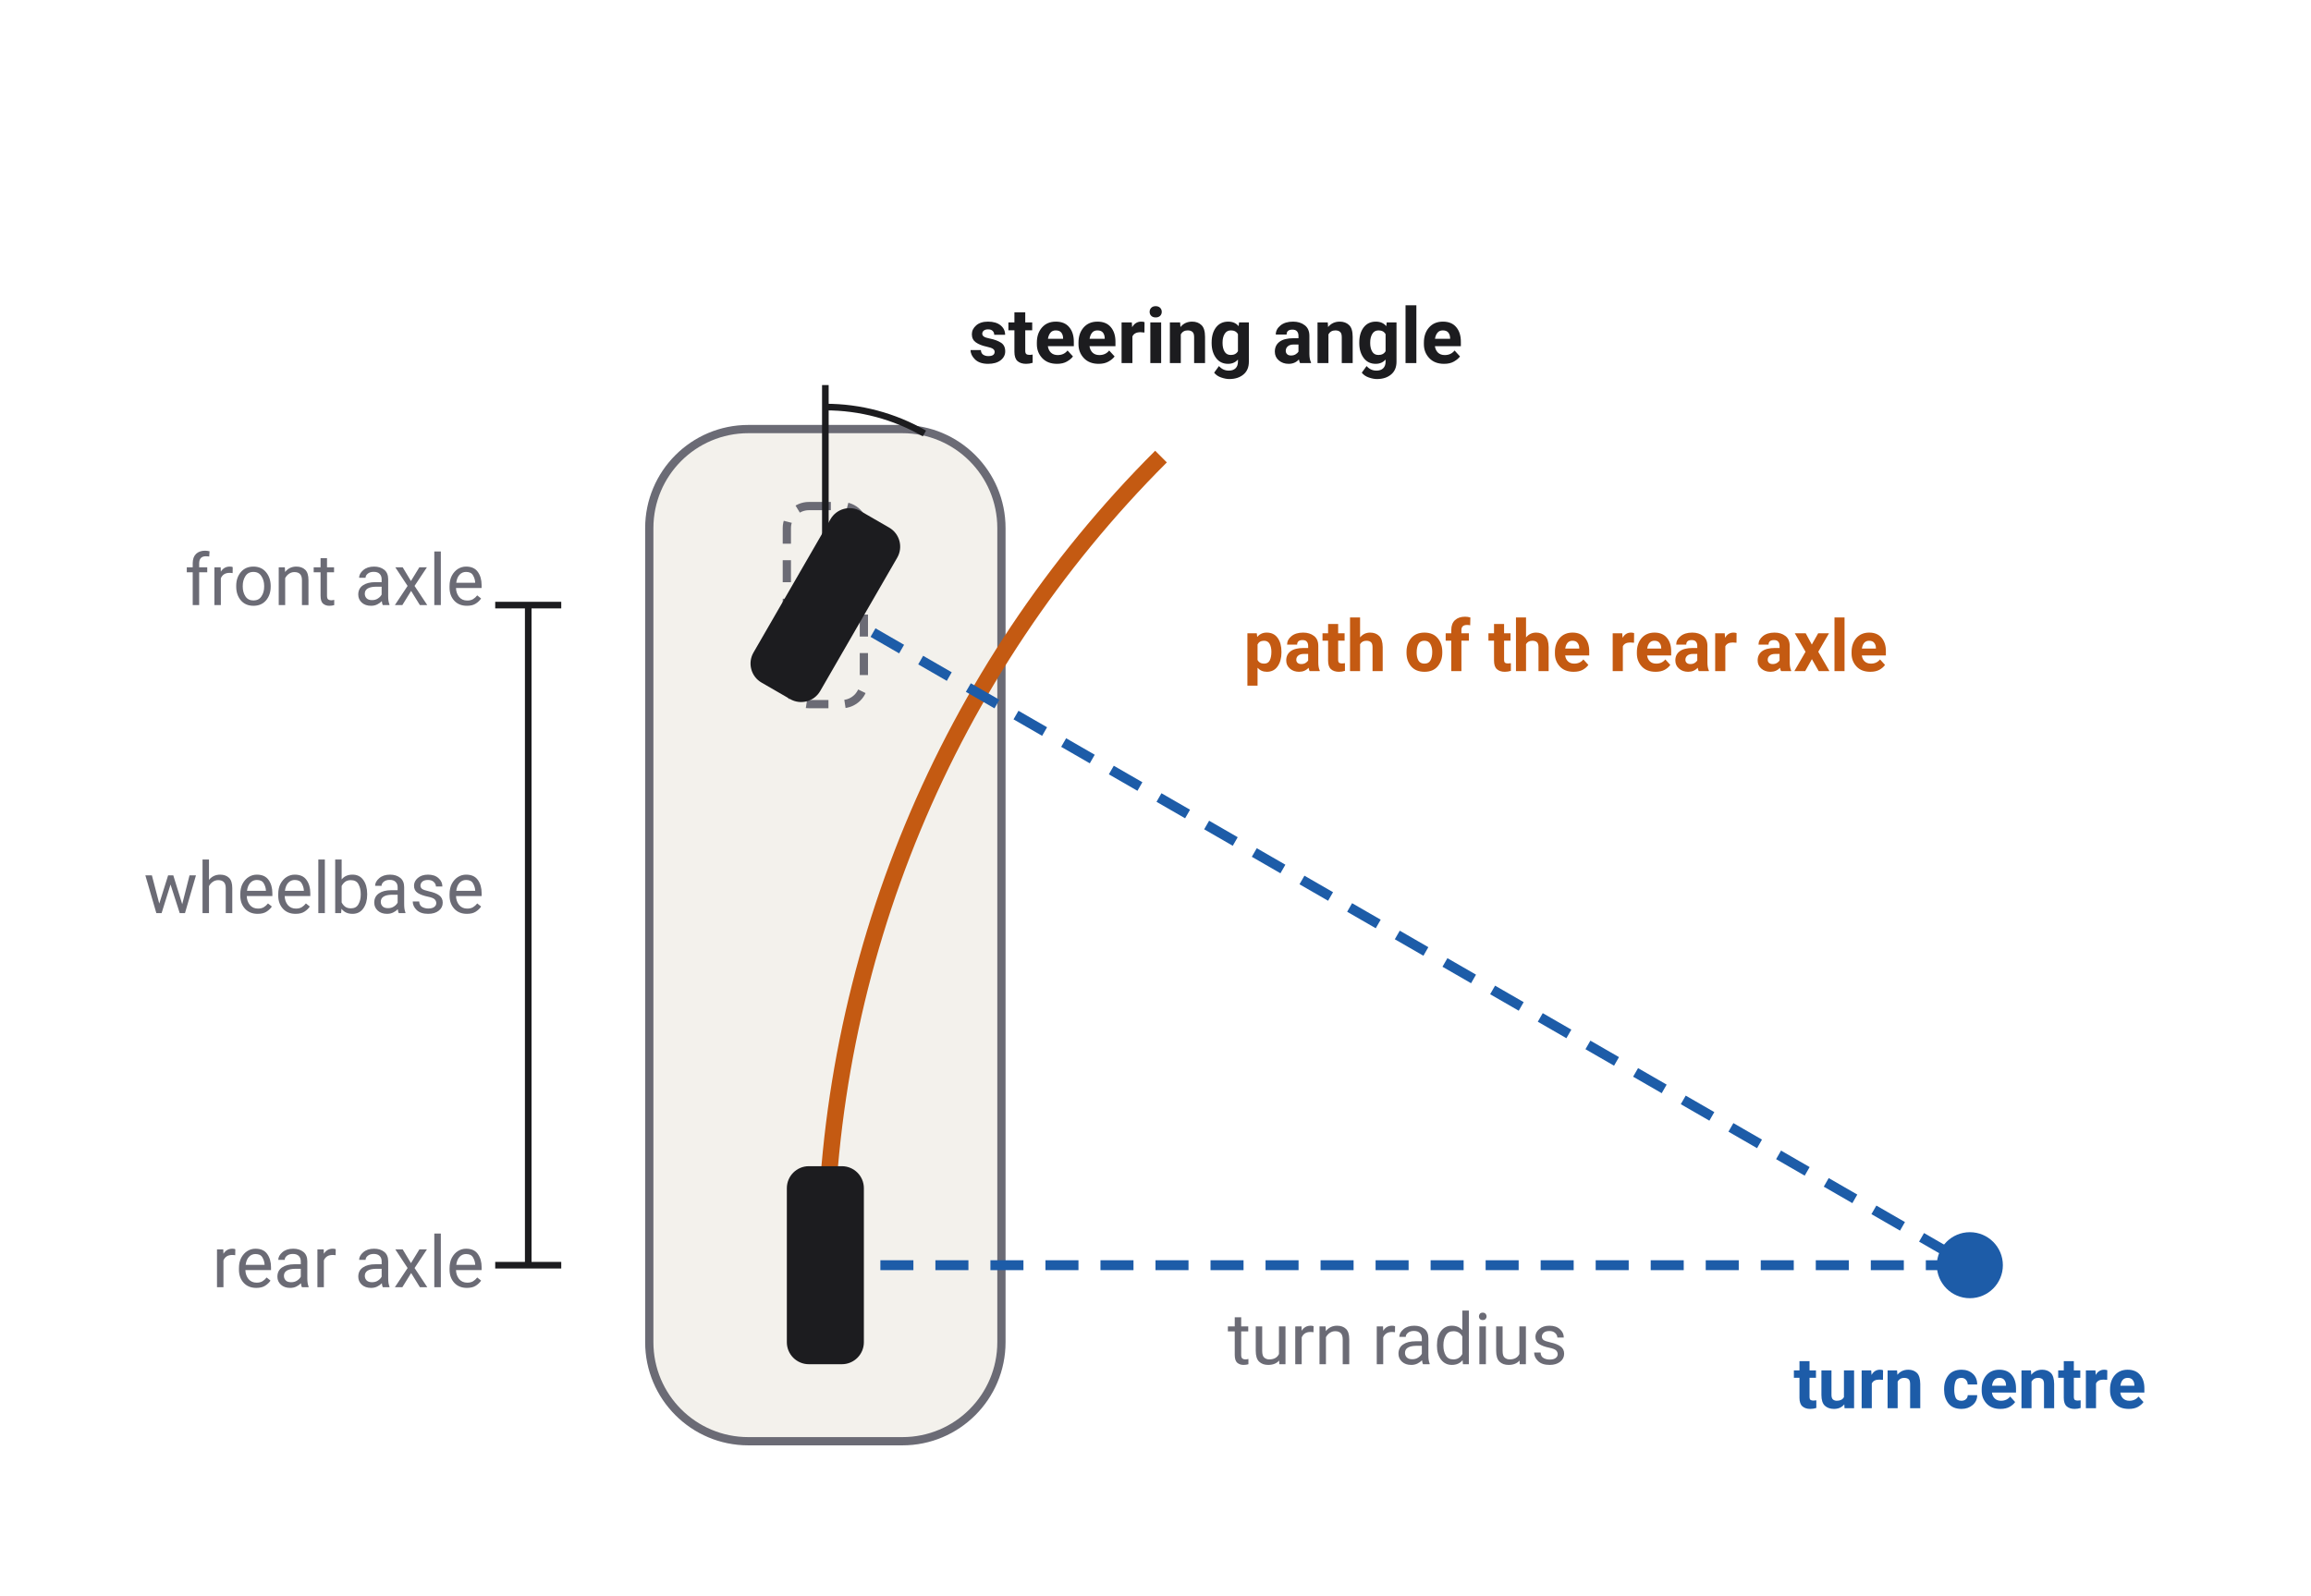
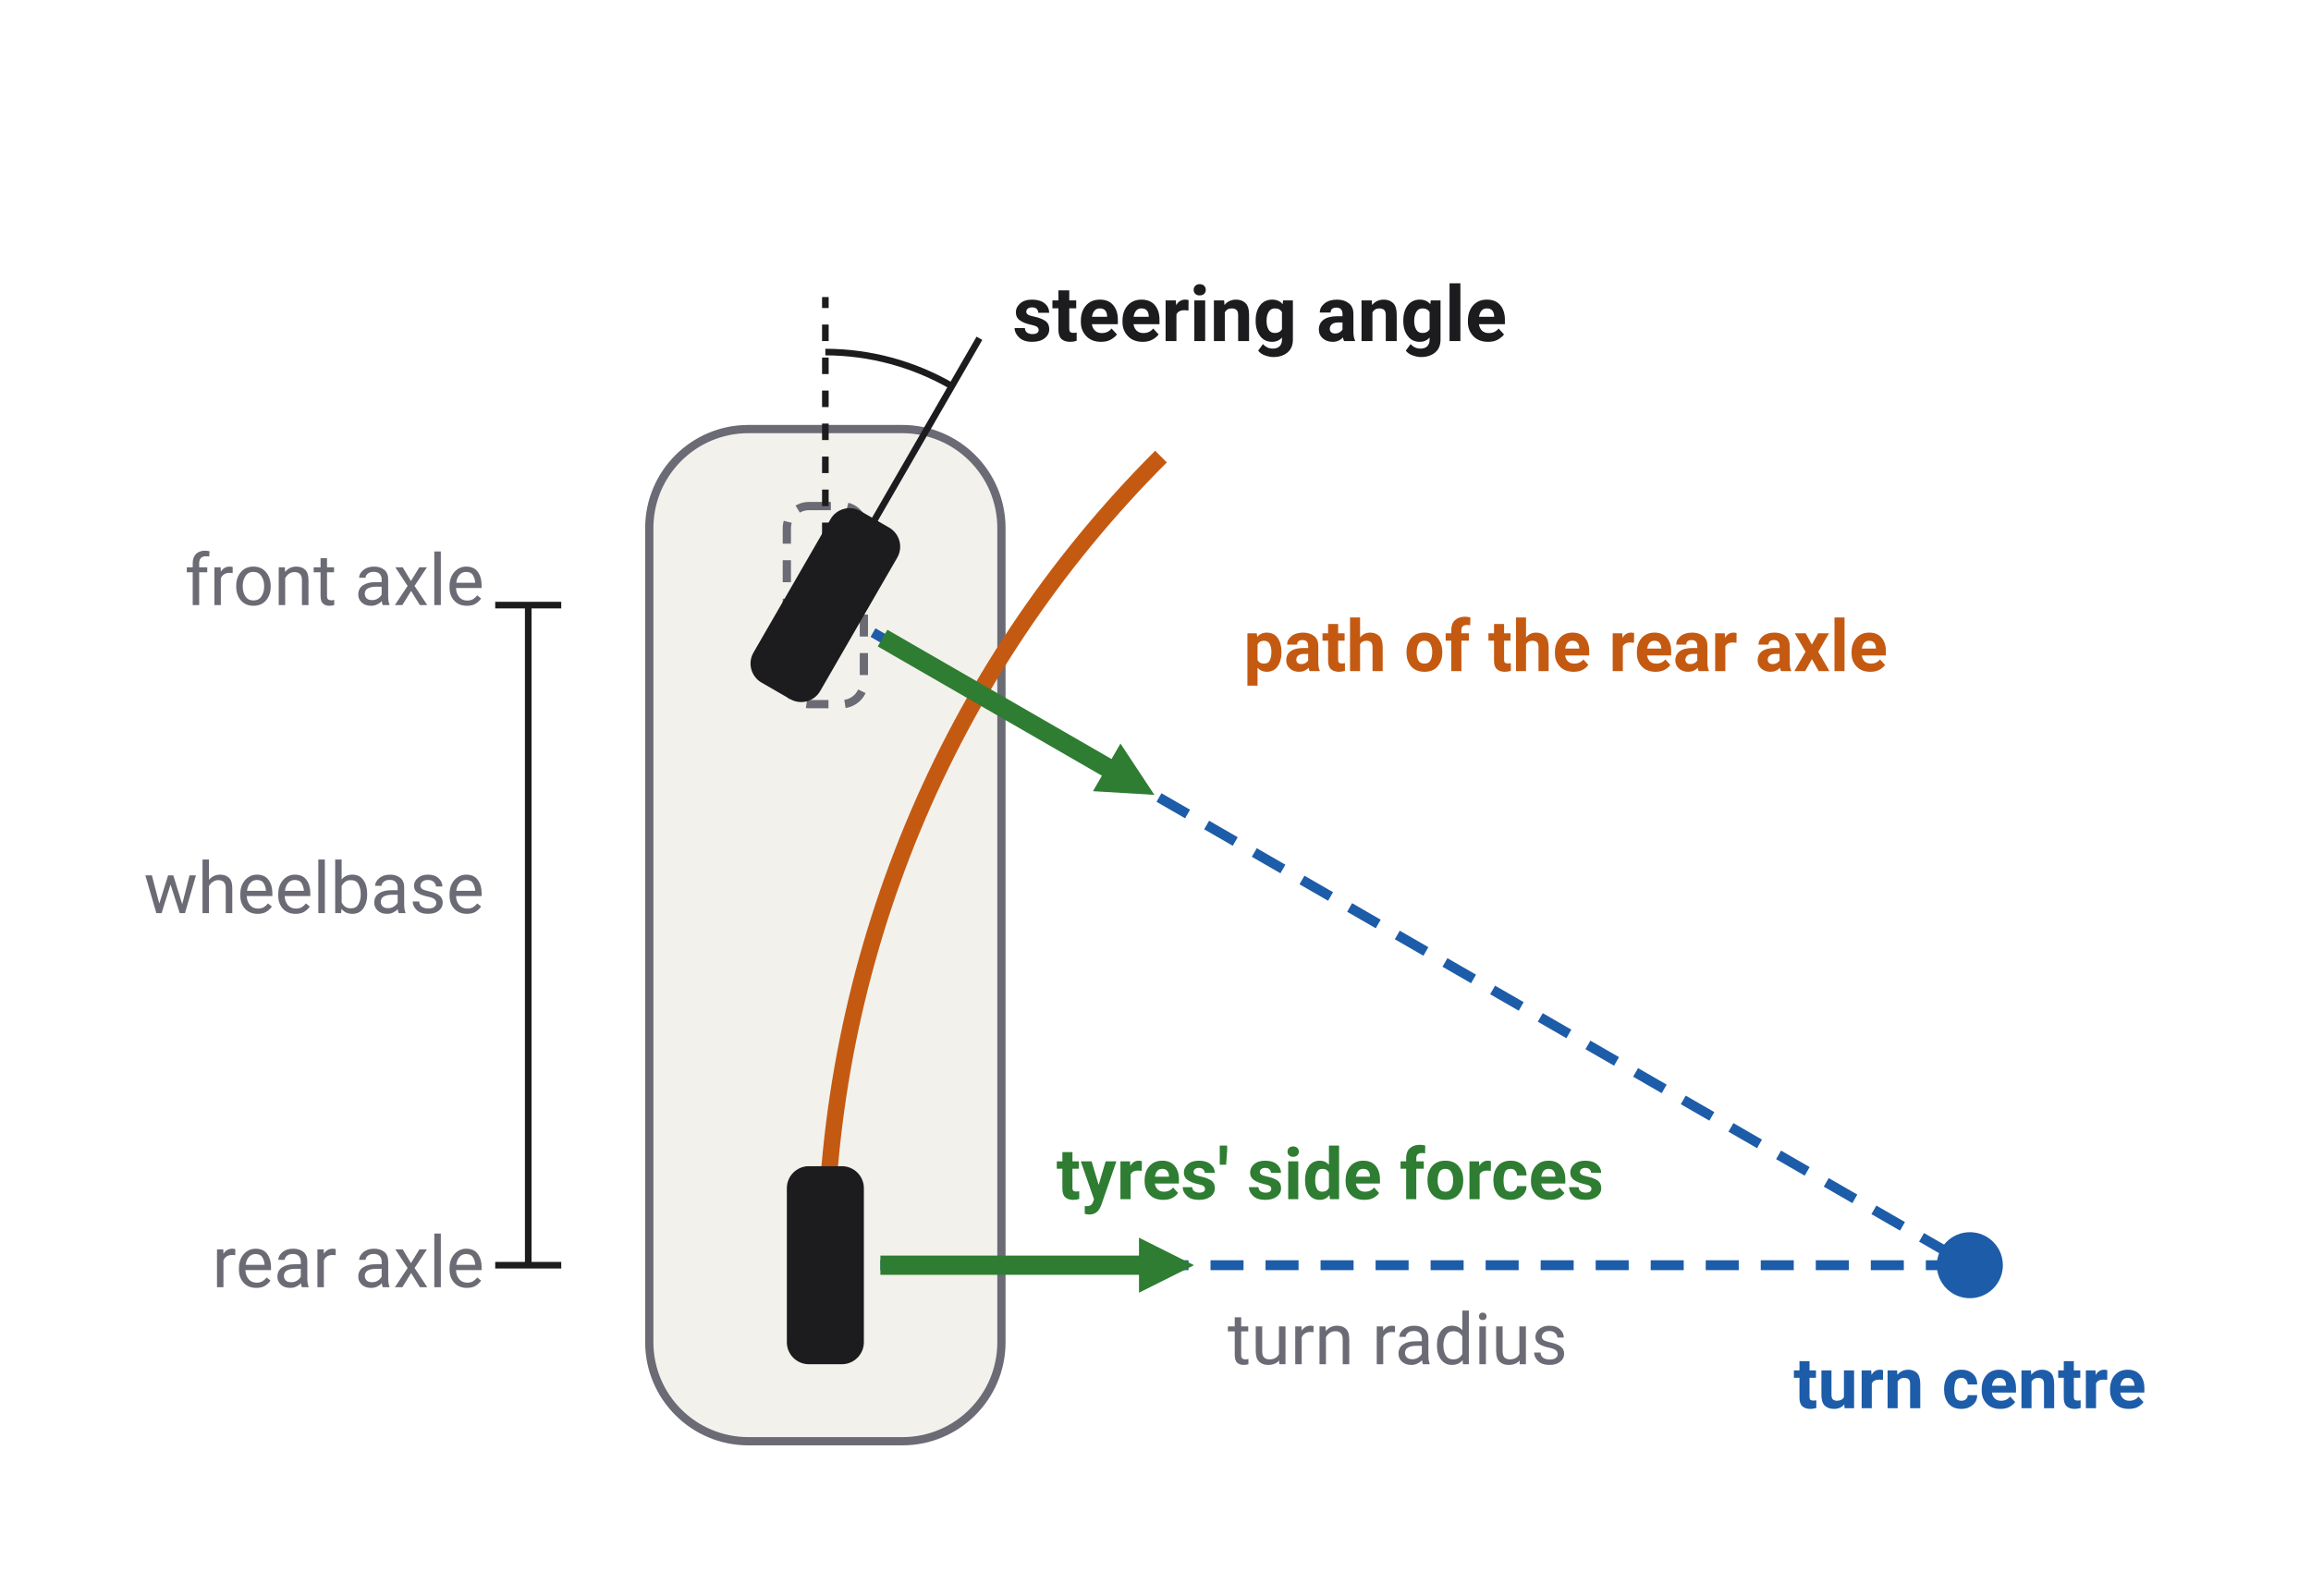
<svg xmlns="http://www.w3.org/2000/svg" viewBox="0 0 420 290" width="420" height="290">
  <style>
.bm-t{font:600 14px system-ui,-apple-system,"Segoe UI",Roboto,sans-serif;fill:var(--fig-ink,#1c1c1f)}
.bm-s{font:13px system-ui,-apple-system,"Segoe UI",Roboto,sans-serif;fill:var(--fig-muted,#6b6b75)}
.bm-body{fill:var(--fig-fill,#f3f1ec);stroke:var(--fig-muted,#6b6b75);stroke-width:1.5}
.bm-wheel{fill:var(--fig-ink,#1c1c1f)}
.bm-ghost{fill:none;stroke:var(--fig-muted,#6b6b75);stroke-width:1.5;stroke-dasharray:4 3}
.bm-dash{stroke:var(--fig-blue,#1d5ca8);stroke-width:1.8;stroke-dasharray:6 4;fill:none}
.bm-path{stroke:var(--fig-orange,#c45a12);stroke-width:3;fill:none}
.bm-dim{stroke:var(--fig-ink,#1c1c1f);stroke-width:1.2;fill:none}
.bm-centre{fill:var(--fig-blue,#1d5ca8)}
.bm-blue-t{font:600 13px system-ui,-apple-system,"Segoe UI",Roboto,sans-serif;fill:var(--fig-blue,#1d5ca8)}
.bm-orange-t{font:600 13px system-ui,-apple-system,"Segoe UI",Roboto,sans-serif;fill:var(--fig-orange,#c45a12)}
+ .bm-force{stroke:var(--fig-green,#2e7d32);stroke-width:3.5;fill:none}
+ .bm-fg{fill:var(--fig-green,#2e7d32)}
+ .bm-green-t{font:600 13px system-ui,-apple-system,"Segoe UI",Roboto,sans-serif;fill:var(--fig-green,#2e7d32)}
@media (prefers-color-scheme:dark){
.bm-t{fill:var(--fig-ink,#e9e7e2)}.bm-s{fill:var(--fig-muted,#a6a6b0)}.bm-body{fill:var(--fig-fill,#22242a);stroke:var(--fig-muted,#a6a6b0)}
.bm-wheel{fill:var(--fig-ink,#e9e7e2)}.bm-ghost{stroke:var(--fig-muted,#a6a6b0)}.bm-dash{stroke:var(--fig-blue,#8ab6ff)}
.bm-path{stroke:var(--fig-orange,#f0a060)}.bm-dim{stroke:var(--fig-ink,#e9e7e2)}.bm-centre{fill:var(--fig-blue,#8ab6ff)}
- .bm-blue-t{fill:var(--fig-blue,#8ab6ff)}.bm-orange-t{fill:var(--fig-orange,#f0a060)}}
+ .bm-blue-t{fill:var(--fig-blue,#8ab6ff)}.bm-orange-t{fill:var(--fig-orange,#f0a060)}
+ .bm-force{stroke:var(--fig-green,#7cc884)}.bm-fg{fill:var(--fig-green,#7cc884)}.bm-green-t{fill:var(--fig-green,#7cc884)}}
</style>
+   <defs>
+     <marker id="bm-ag" markerWidth="10" markerHeight="10" refX="1" refY="5" orient="auto" markerUnits="userSpaceOnUse">
+       <path class="bm-fg" d="M0,0 L10,5 L0,10 Z" />
+     </marker>
+   </defs>
  <rect class="bm-body" x="118" y="78" width="64" height="184" rx="18" />
  <path class="bm-path" d="M150,230 A208,208 0 0 1 211,83" />
  <text class="bm-orange-t" x="226" y="122">path of the rear axle</text>
  <line class="bm-dash" x1="150" y1="110" x2="358" y2="230" />
  <line class="bm-dash" x1="150" y1="230" x2="358" y2="230" />
  <circle class="bm-centre" cx="358" cy="230" r="6" />
  <text class="bm-blue-t" x="358" y="256" text-anchor="middle">turn centre</text>
  <text class="bm-s" x="254" y="248" text-anchor="middle">turn radius</text>
  <rect class="bm-ghost" x="143" y="92" width="14" height="36" rx="4" />
  <rect class="bm-wheel" x="143" y="92" width="14" height="36" rx="4" transform="rotate(30 150 110)" />
  <rect class="bm-wheel" x="143" y="212" width="14" height="36" rx="4" />
-   <path class="bm-dim" d="M150,74 A36,36 0 0 1 168,78.8" />
-   <line class="bm-dim" x1="150" y1="110" x2="150" y2="70" />
-   <text class="bm-t" x="176" y="66">steering angle</text>
+   <line class="bm-force" x1="160.4" y1="116" x2="202" y2="140" marker-end="url(#bm-ag)" />
+   <line class="bm-force" x1="160" y1="230" x2="208" y2="230" marker-end="url(#bm-ag)" />
+   <text class="bm-green-t" x="192" y="218">tyres' side forces</text>
+   <line class="bm-dim" x1="150" y1="110" x2="150" y2="54" style="stroke-dasharray:3 3" />
+   <line class="bm-dim" x1="150" y1="110" x2="178" y2="61.5" />
+   <path class="bm-dim" d="M150,64 A46,46 0 0 1 173,70.2" />
+   <text class="bm-t" x="184" y="62">steering angle</text>
  <line class="bm-dim" x1="96" y1="110" x2="96" y2="230" />
  <line class="bm-dim" x1="90" y1="110" x2="102" y2="110" />
  <line class="bm-dim" x1="90" y1="230" x2="102" y2="230" />
  <text class="bm-s" x="88" y="166" text-anchor="end">wheelbase</text>
  <text class="bm-s" x="88" y="110" text-anchor="end">front axle</text>
  <text class="bm-s" x="88" y="234" text-anchor="end">rear axle</text>
</svg>
